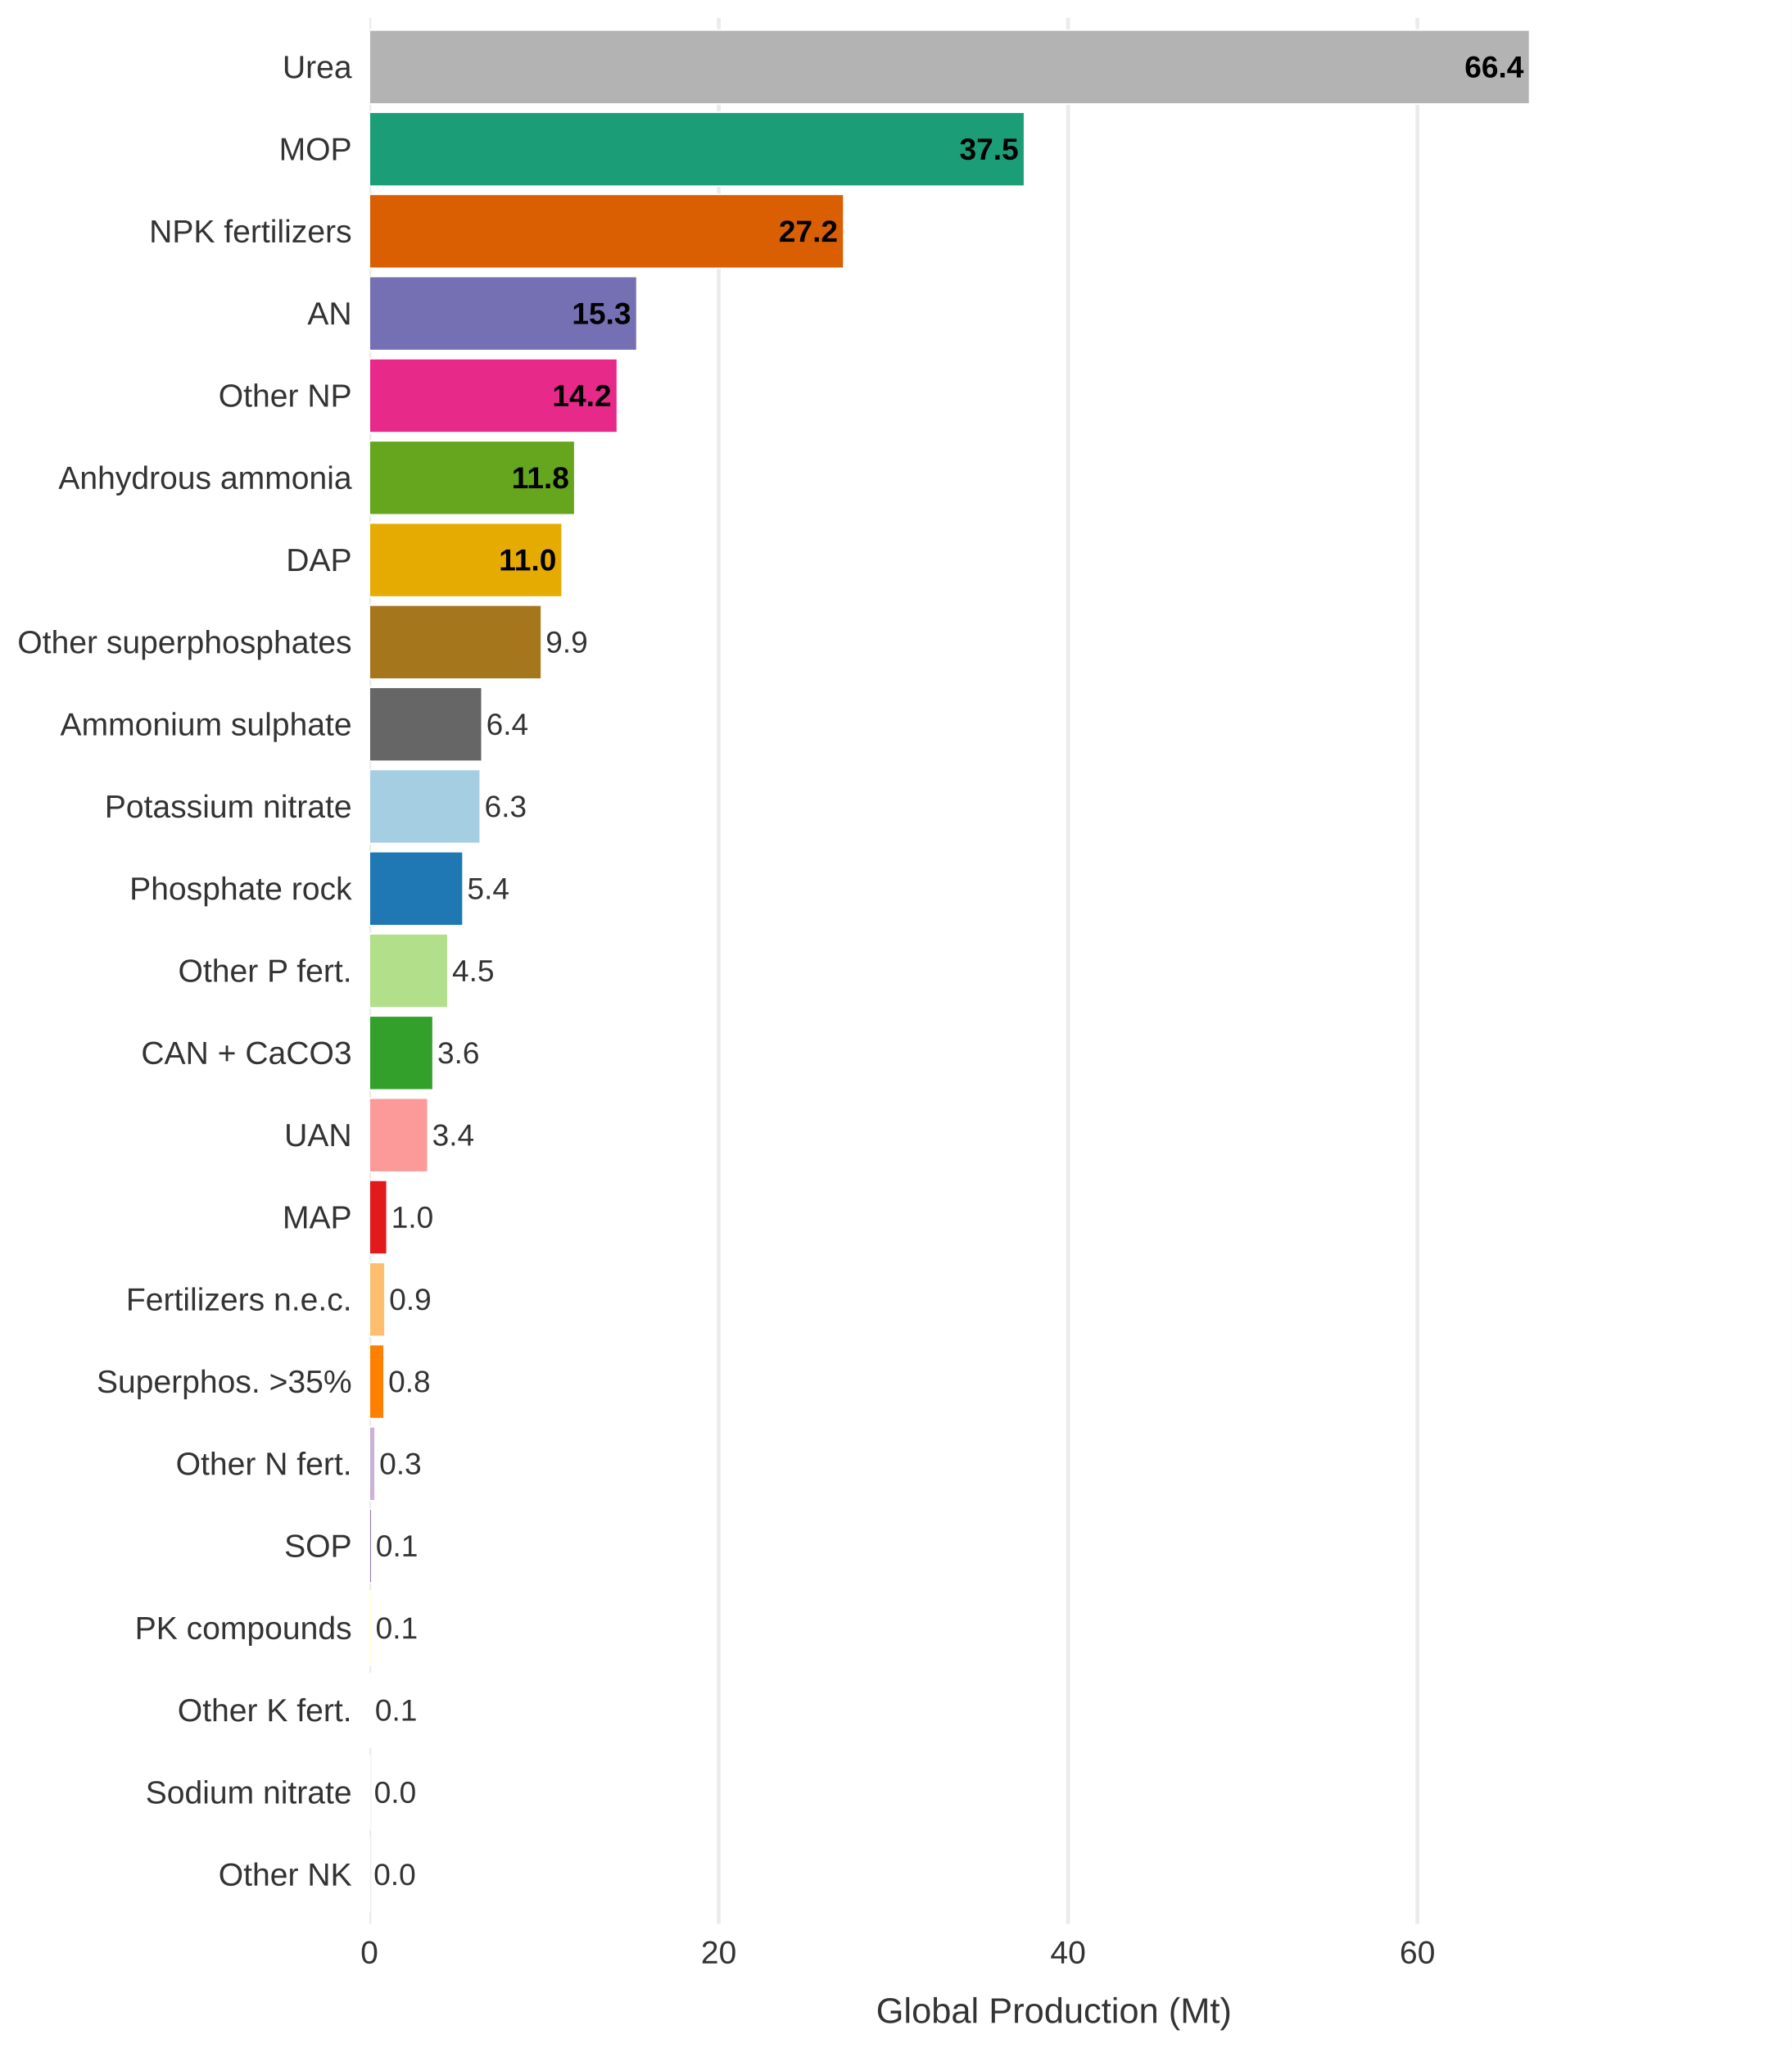
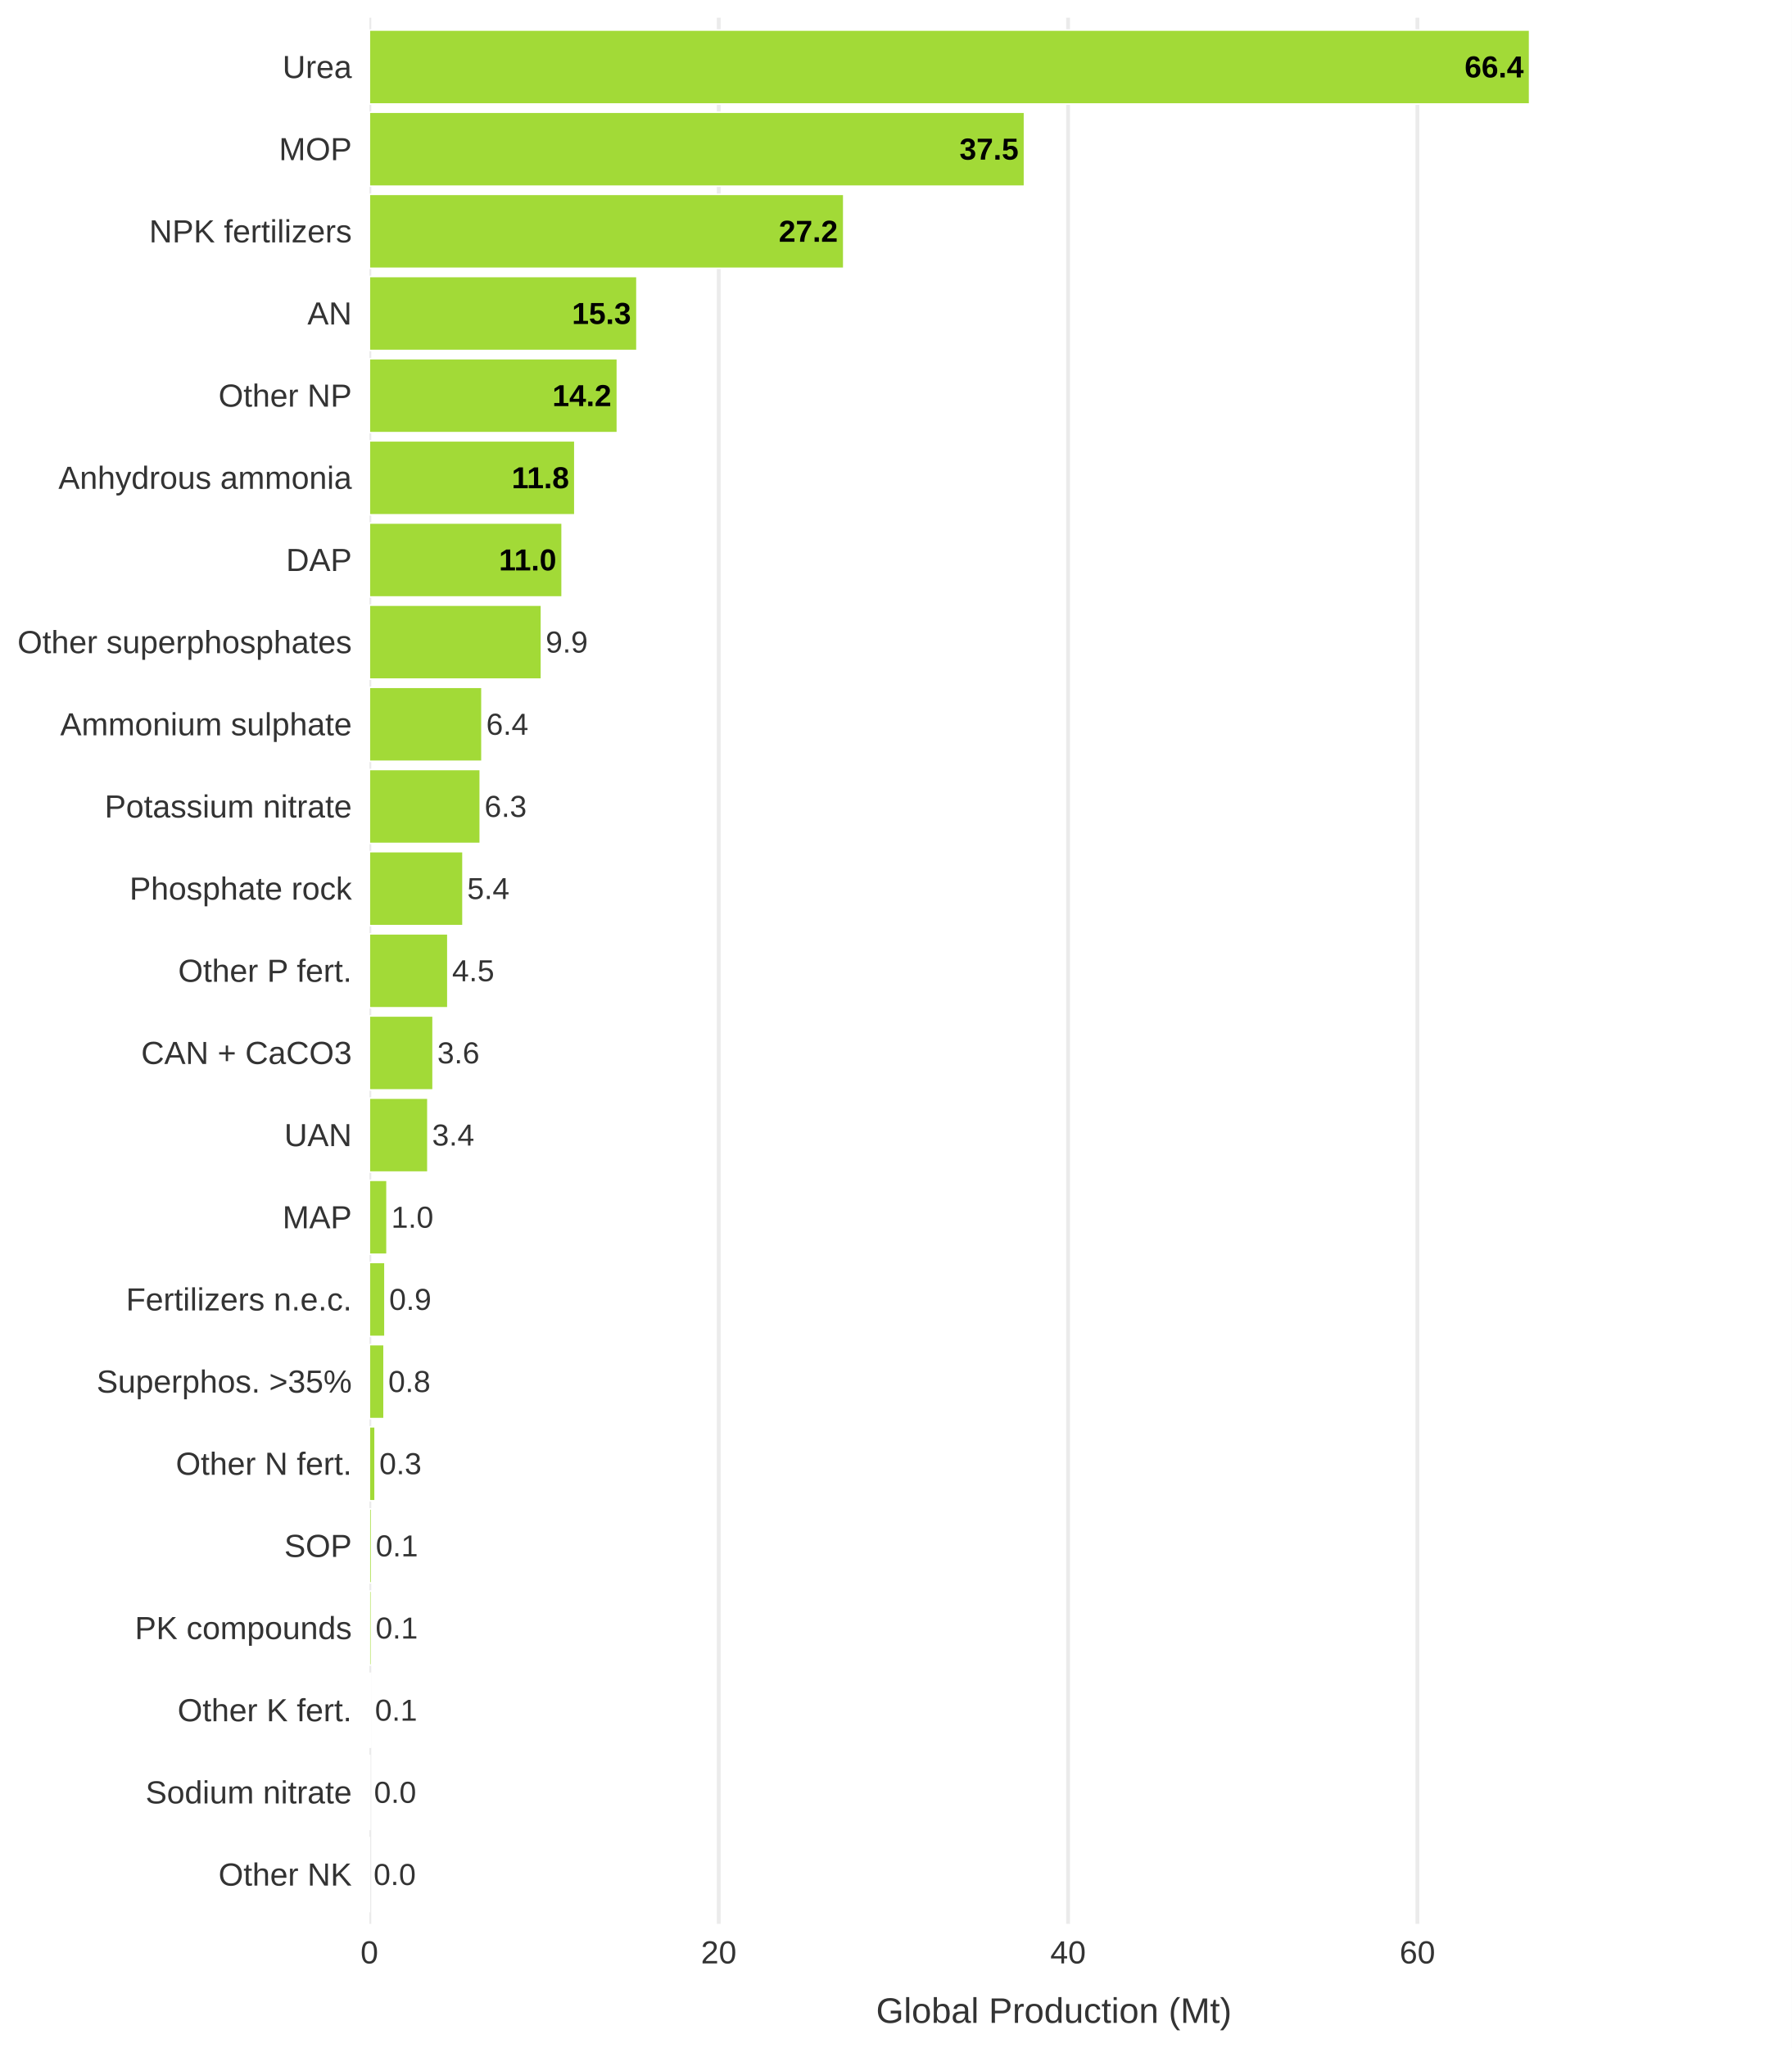
- <svg xmlns="http://www.w3.org/2000/svg" width="504.00pt" height="576.00pt" viewBox="0 0 504.00 576.00" version="1.1" id="svg80">
-   <defs id="defs80" />
-   <g class="svglite" id="g80">
-     <defs id="defs1">
-       <style type="text/css" id="style1">
+ <svg xmlns="http://www.w3.org/2000/svg" width="504.00pt" height="576.00pt" viewBox="0 0 504.00 576.00">
+   <g class="svglite">
+     <defs>
+       <style type="text/css">
    .svglite line, .svglite polyline, .svglite polygon, .svglite path, .svglite rect, .svglite circle {
      fill: none;
      stroke: #000000;
      stroke-linecap: round;
      stroke-linejoin: round;
      stroke-miterlimit: 10.00;
    }
    .svglite text {
      white-space: pre;
    }
    .svglite g.glyphgroup path {
      fill: inherit;
      stroke: none;
    }
  </style>
    </defs>
-     <rect width="100%" height="100%" style="stroke: none; fill: #FFFFFF;" id="rect1" />
-     <defs id="defs2">
+     <rect width="100%" height="100%" style="stroke: none; fill: #FFFFFF;" />
+     <defs>
      <clipPath id="cpMC4wMHw1MDQuMDB8MC4wMHw1NzYuMDA=">
-         <rect x="0.00" y="0.00" width="504.00" height="576.00" id="rect2" />
+         <rect x="0.00" y="0.00" width="504.00" height="576.00" />
      </clipPath>
    </defs>
-     <g clip-path="url(#cpMC4wMHw1MDQuMDB8MC4wMHw1NzYuMDA=)" id="g3">
-       <rect x="0.00" y="0.00" width="504.00" height="576.00" style="stroke-width: 1.07; stroke: none; fill: #FFFFFF;" id="rect3" />
+     <g clip-path="url(#cpMC4wMHw1MDQuMDB8MC4wMHw1NzYuMDA=)">
+       <rect x="0.00" y="0.00" width="504.00" height="576.00" style="stroke-width: 1.07; stroke: none; fill: #FFFFFF;" />
    </g>
-     <defs id="defs4">
+     <defs>
      <clipPath id="cpMTAzLjkxfDQ4OS4wNnw0Ljk4fDU0MS4wOQ==">
-         <rect x="103.91" y="4.98" width="385.14" height="536.11" id="rect4" />
+         <rect x="103.91" y="4.98" width="385.14" height="536.11" />
      </clipPath>
    </defs>
-     <g clip-path="url(#cpMTAzLjkxfDQ4OS4wNnw0Ljk4fDU0MS4wOQ==)" id="g51">
-       <polyline points="103.91,541.09 103.91,4.98 " style="stroke-width: 1.07; stroke: #EBEBEB; stroke-linecap: butt;" id="polyline4" />
-       <polyline points="202.19,541.09 202.19,4.98 " style="stroke-width: 1.07; stroke: #EBEBEB; stroke-linecap: butt;" id="polyline5" />
-       <polyline points="300.47,541.09 300.47,4.98 " style="stroke-width: 1.07; stroke: #EBEBEB; stroke-linecap: butt;" id="polyline6" />
-       <polyline points="398.74,541.09 398.74,4.98 " style="stroke-width: 1.07; stroke: #EBEBEB; stroke-linecap: butt;" id="polyline7" />
-       <rect x="103.91" y="8.45" width="326.39" height="20.80" style="stroke-width: 0.43; stroke: #FFFFFF; stroke-linecap: butt; stroke-linejoin: miter; fill: #B3B3B3;" id="rect7" />
-       <rect x="103.91" y="31.56" width="184.29" height="20.80" style="stroke-width: 0.43; stroke: #FFFFFF; stroke-linecap: butt; stroke-linejoin: miter; fill: #1B9E77;" id="rect8" />
-       <rect x="103.91" y="54.66" width="133.45" height="20.80" style="stroke-width: 0.43; stroke: #FFFFFF; stroke-linecap: butt; stroke-linejoin: miter; fill: #D95F02;" id="rect9" />
-       <rect x="103.91" y="77.77" width="75.27" height="20.80" style="stroke-width: 0.43; stroke: #FFFFFF; stroke-linecap: butt; stroke-linejoin: miter; fill: #7570B3;" id="rect10" />
-       <rect x="103.91" y="100.88" width="69.76" height="20.80" style="stroke-width: 0.43; stroke: #FFFFFF; stroke-linecap: butt; stroke-linejoin: miter; fill: #E7298A;" id="rect11" />
-       <rect x="103.91" y="123.99" width="57.80" height="20.80" style="stroke-width: 0.43; stroke: #FFFFFF; stroke-linecap: butt; stroke-linejoin: miter; fill: #66A61E;" id="rect12" />
-       <rect x="103.91" y="147.10" width="54.22" height="20.80" style="stroke-width: 0.43; stroke: #FFFFFF; stroke-linecap: butt; stroke-linejoin: miter; fill: #E6AB02;" id="rect13" />
-       <rect x="103.91" y="170.20" width="48.40" height="20.80" style="stroke-width: 0.43; stroke: #FFFFFF; stroke-linecap: butt; stroke-linejoin: miter; fill: #A6761D;" id="rect14" />
-       <rect x="103.91" y="193.31" width="31.67" height="20.80" style="stroke-width: 0.43; stroke: #FFFFFF; stroke-linecap: butt; stroke-linejoin: miter; fill: #666666;" id="rect15" />
-       <rect x="103.91" y="216.42" width="31.19" height="20.80" style="stroke-width: 0.43; stroke: #FFFFFF; stroke-linecap: butt; stroke-linejoin: miter; fill: #A6CEE3;" id="rect16" />
-       <rect x="103.91" y="239.53" width="26.33" height="20.80" style="stroke-width: 0.43; stroke: #FFFFFF; stroke-linecap: butt; stroke-linejoin: miter; fill: #1F78B4;" id="rect17" />
-       <rect x="103.91" y="262.64" width="22.08" height="20.80" style="stroke-width: 0.43; stroke: #FFFFFF; stroke-linecap: butt; stroke-linejoin: miter; fill: #B2DF8A;" id="rect18" />
-       <rect x="103.91" y="285.74" width="17.92" height="20.80" style="stroke-width: 0.43; stroke: #FFFFFF; stroke-linecap: butt; stroke-linejoin: miter; fill: #33A02C;" id="rect19" />
-       <rect x="103.91" y="308.85" width="16.46" height="20.80" style="stroke-width: 0.43; stroke: #FFFFFF; stroke-linecap: butt; stroke-linejoin: miter; fill: #FB9A99;" id="rect20" />
-       <rect x="103.91" y="331.96" width="4.96" height="20.80" style="stroke-width: 0.43; stroke: #FFFFFF; stroke-linecap: butt; stroke-linejoin: miter; fill: #E31A1C;" id="rect21" />
-       <rect x="103.91" y="355.07" width="4.38" height="20.80" style="stroke-width: 0.43; stroke: #FFFFFF; stroke-linecap: butt; stroke-linejoin: miter; fill: #FDBF6F;" id="rect22" />
-       <rect x="103.91" y="378.18" width="4.13" height="20.80" style="stroke-width: 0.43; stroke: #FFFFFF; stroke-linecap: butt; stroke-linejoin: miter; fill: #FF7F00;" id="rect23" />
-       <rect x="103.91" y="401.29" width="1.61" height="20.80" style="stroke-width: 0.43; stroke: #FFFFFF; stroke-linecap: butt; stroke-linejoin: miter; fill: #CAB2D6;" id="rect24" />
-       <rect x="103.91" y="424.39" width="0.61" height="20.80" style="stroke-width: 0.43; stroke: #FFFFFF; stroke-linecap: butt; stroke-linejoin: miter; fill: #6A3D9A;" id="rect25" />
-       <rect x="103.91" y="447.50" width="0.56" height="20.80" style="stroke-width: 0.43; stroke: #FFFFFF; stroke-linecap: butt; stroke-linejoin: miter; fill: #FFFF99;" id="rect26" />
-       <rect x="103.91" y="470.61" width="0.39" height="20.80" style="stroke-width: 0.43; stroke: #FFFFFF; stroke-linecap: butt; stroke-linejoin: miter; fill: #B15928;" id="rect27" />
-       <rect x="103.91" y="493.72" width="0.12" height="20.80" style="stroke-width: 0.43; stroke: #FFFFFF; stroke-linecap: butt; stroke-linejoin: miter; fill: #E41A1C;" id="rect28" />
-       <rect x="103.91" y="516.83" width="0.001" height="20.80" style="stroke-width: 0.43; stroke: #FFFFFF; stroke-linecap: butt; stroke-linejoin: miter; fill: #999999;" id="rect29" />
-       <text x="428.64" y="21.78" text-anchor="end" style="font-size: 8.54px; font-weight: bold; font-family: &quot;Arimo&quot;;" textLength="16.62px" lengthAdjust="spacingAndGlyphs" id="text29">66.4</text>
-       <text x="286.54" y="44.89" text-anchor="end" style="font-size: 8.54px; font-weight: bold; font-family: &quot;Arimo&quot;;" textLength="16.62px" lengthAdjust="spacingAndGlyphs" id="text30">37.5</text>
-       <text x="235.70" y="68.00" text-anchor="end" style="font-size: 8.54px; font-weight: bold; font-family: &quot;Arimo&quot;;" textLength="16.62px" lengthAdjust="spacingAndGlyphs" id="text31">27.2</text>
-       <text x="177.52" y="91.11" text-anchor="end" style="font-size: 8.54px; font-weight: bold; font-family: &quot;Arimo&quot;;" textLength="16.62px" lengthAdjust="spacingAndGlyphs" id="text32">15.3</text>
-       <text x="172.01" y="114.22" text-anchor="end" style="font-size: 8.54px; font-weight: bold; font-family: &quot;Arimo&quot;;" textLength="16.62px" lengthAdjust="spacingAndGlyphs" id="text33">14.2</text>
-       <text x="160.10" y="137.32" text-anchor="end" style="font-size: 8.54px; font-weight: bold; font-family: &quot;Arimo&quot;;" textLength="16.16px" lengthAdjust="spacingAndGlyphs" id="text34">11.8</text>
-       <text x="156.52" y="160.43" text-anchor="end" style="font-size: 8.54px; font-weight: bold; font-family: &quot;Arimo&quot;;" textLength="16.16px" lengthAdjust="spacingAndGlyphs" id="text35">11.0</text>
-       <text x="153.50" y="183.54" style="font-size: 8.54px;fill: #333333; font-family: &quot;Arimo&quot;;" textLength="11.88px" lengthAdjust="spacingAndGlyphs" id="text36">9.9</text>
-       <text x="136.77" y="206.65" style="font-size: 8.54px;fill: #333333; font-family: &quot;Arimo&quot;;" textLength="11.88px" lengthAdjust="spacingAndGlyphs" id="text37">6.4</text>
-       <text x="136.29" y="229.76" style="font-size: 8.54px;fill: #333333; font-family: &quot;Arimo&quot;;" textLength="11.88px" lengthAdjust="spacingAndGlyphs" id="text38">6.3</text>
-       <text x="131.43" y="252.86" style="font-size: 8.54px;fill: #333333; font-family: &quot;Arimo&quot;;" textLength="11.88px" lengthAdjust="spacingAndGlyphs" id="text39">5.4</text>
-       <text x="127.18" y="275.97" style="font-size: 8.54px;fill: #333333; font-family: &quot;Arimo&quot;;" textLength="11.88px" lengthAdjust="spacingAndGlyphs" id="text40">4.5</text>
-       <text x="123.02" y="299.08" style="font-size: 8.54px;fill: #333333; font-family: &quot;Arimo&quot;;" textLength="11.88px" lengthAdjust="spacingAndGlyphs" id="text41">3.6</text>
-       <text x="121.56" y="322.19" style="font-size: 8.54px;fill: #333333; font-family: &quot;Arimo&quot;;" textLength="11.88px" lengthAdjust="spacingAndGlyphs" id="text42">3.4</text>
-       <text x="110.06" y="345.30" style="font-size: 8.54px;fill: #333333; font-family: &quot;Arimo&quot;;" textLength="11.88px" lengthAdjust="spacingAndGlyphs" id="text43">1.0</text>
-       <text x="109.48" y="368.41" style="font-size: 8.54px;fill: #333333; font-family: &quot;Arimo&quot;;" textLength="11.88px" lengthAdjust="spacingAndGlyphs" id="text44">0.9</text>
-       <text x="109.23" y="391.51" style="font-size: 8.54px;fill: #333333; font-family: &quot;Arimo&quot;;" textLength="11.88px" lengthAdjust="spacingAndGlyphs" id="text45">0.8</text>
-       <text x="106.71" y="414.62" style="font-size: 8.54px;fill: #333333; font-family: &quot;Arimo&quot;;" textLength="11.88px" lengthAdjust="spacingAndGlyphs" id="text46">0.3</text>
-       <text x="105.71" y="437.73" style="font-size: 8.54px;fill: #333333; font-family: &quot;Arimo&quot;;" textLength="11.88px" lengthAdjust="spacingAndGlyphs" id="text47">0.1</text>
-       <text x="105.66" y="460.84" style="font-size: 8.54px;fill: #333333; font-family: &quot;Arimo&quot;;" textLength="11.88px" lengthAdjust="spacingAndGlyphs" id="text48">0.1</text>
-       <text x="105.49" y="483.95" style="font-size: 8.54px;fill: #333333; font-family: &quot;Arimo&quot;;" textLength="11.88px" lengthAdjust="spacingAndGlyphs" id="text49">0.1</text>
-       <text x="105.22" y="507.05" style="font-size: 8.54px;fill: #333333; font-family: &quot;Arimo&quot;;" textLength="11.88px" lengthAdjust="spacingAndGlyphs" id="text50">0.0</text>
-       <text x="105.10" y="530.16" style="font-size: 8.54px;fill: #333333; font-family: &quot;Arimo&quot;;" textLength="11.88px" lengthAdjust="spacingAndGlyphs" id="text51">0.0</text>
+     <g clip-path="url(#cpMTAzLjkxfDQ4OS4wNnw0Ljk4fDU0MS4wOQ==)">
+       <polyline points="103.91,541.09 103.91,4.98 " style="stroke-width: 1.07; stroke: #EBEBEB; stroke-linecap: butt;" />
+       <polyline points="202.19,541.09 202.19,4.98 " style="stroke-width: 1.07; stroke: #EBEBEB; stroke-linecap: butt;" />
+       <polyline points="300.47,541.09 300.47,4.98 " style="stroke-width: 1.07; stroke: #EBEBEB; stroke-linecap: butt;" />
+       <polyline points="398.74,541.09 398.74,4.98 " style="stroke-width: 1.07; stroke: #EBEBEB; stroke-linecap: butt;" />
+       <rect x="103.91" y="8.45" width="326.39" height="20.80" style="stroke-width: 0.43; stroke: #FFFFFF; stroke-linecap: butt; stroke-linejoin: miter; fill: #A2DA37;" />
+       <rect x="103.91" y="31.56" width="184.29" height="20.80" style="stroke-width: 0.43; stroke: #FFFFFF; stroke-linecap: butt; stroke-linejoin: miter; fill: #A2DA37;" />
+       <rect x="103.91" y="54.66" width="133.45" height="20.80" style="stroke-width: 0.43; stroke: #FFFFFF; stroke-linecap: butt; stroke-linejoin: miter; fill: #A2DA37;" />
+       <rect x="103.91" y="77.77" width="75.27" height="20.80" style="stroke-width: 0.43; stroke: #FFFFFF; stroke-linecap: butt; stroke-linejoin: miter; fill: #A2DA37;" />
+       <rect x="103.91" y="100.88" width="69.76" height="20.80" style="stroke-width: 0.43; stroke: #FFFFFF; stroke-linecap: butt; stroke-linejoin: miter; fill: #A2DA37;" />
+       <rect x="103.91" y="123.99" width="57.80" height="20.80" style="stroke-width: 0.43; stroke: #FFFFFF; stroke-linecap: butt; stroke-linejoin: miter; fill: #A2DA37;" />
+       <rect x="103.91" y="147.10" width="54.22" height="20.80" style="stroke-width: 0.43; stroke: #FFFFFF; stroke-linecap: butt; stroke-linejoin: miter; fill: #A2DA37;" />
+       <rect x="103.91" y="170.20" width="48.40" height="20.80" style="stroke-width: 0.43; stroke: #FFFFFF; stroke-linecap: butt; stroke-linejoin: miter; fill: #A2DA37;" />
+       <rect x="103.91" y="193.31" width="31.67" height="20.80" style="stroke-width: 0.43; stroke: #FFFFFF; stroke-linecap: butt; stroke-linejoin: miter; fill: #A2DA37;" />
+       <rect x="103.91" y="216.42" width="31.19" height="20.80" style="stroke-width: 0.43; stroke: #FFFFFF; stroke-linecap: butt; stroke-linejoin: miter; fill: #A2DA37;" />
+       <rect x="103.91" y="239.53" width="26.33" height="20.80" style="stroke-width: 0.43; stroke: #FFFFFF; stroke-linecap: butt; stroke-linejoin: miter; fill: #A2DA37;" />
+       <rect x="103.91" y="262.64" width="22.08" height="20.80" style="stroke-width: 0.43; stroke: #FFFFFF; stroke-linecap: butt; stroke-linejoin: miter; fill: #A2DA37;" />
+       <rect x="103.91" y="285.74" width="17.92" height="20.80" style="stroke-width: 0.43; stroke: #FFFFFF; stroke-linecap: butt; stroke-linejoin: miter; fill: #A2DA37;" />
+       <rect x="103.91" y="308.85" width="16.46" height="20.80" style="stroke-width: 0.43; stroke: #FFFFFF; stroke-linecap: butt; stroke-linejoin: miter; fill: #A2DA37;" />
+       <rect x="103.91" y="331.96" width="4.96" height="20.80" style="stroke-width: 0.43; stroke: #FFFFFF; stroke-linecap: butt; stroke-linejoin: miter; fill: #A2DA37;" />
+       <rect x="103.91" y="355.07" width="4.38" height="20.80" style="stroke-width: 0.43; stroke: #FFFFFF; stroke-linecap: butt; stroke-linejoin: miter; fill: #A2DA37;" />
+       <rect x="103.91" y="378.18" width="4.13" height="20.80" style="stroke-width: 0.43; stroke: #FFFFFF; stroke-linecap: butt; stroke-linejoin: miter; fill: #A2DA37;" />
+       <rect x="103.91" y="401.29" width="1.61" height="20.80" style="stroke-width: 0.43; stroke: #FFFFFF; stroke-linecap: butt; stroke-linejoin: miter; fill: #A2DA37;" />
+       <rect x="103.91" y="424.39" width="0.61" height="20.80" style="stroke-width: 0.43; stroke: #FFFFFF; stroke-linecap: butt; stroke-linejoin: miter; fill: #A2DA37;" />
+       <rect x="103.91" y="447.50" width="0.56" height="20.80" style="stroke-width: 0.43; stroke: #FFFFFF; stroke-linecap: butt; stroke-linejoin: miter; fill: #A2DA37;" />
+       <rect x="103.91" y="470.61" width="0.39" height="20.80" style="stroke-width: 0.43; stroke: #FFFFFF; stroke-linecap: butt; stroke-linejoin: miter; fill: #A2DA37;" />
+       <rect x="103.91" y="493.72" width="0.12" height="20.80" style="stroke-width: 0.43; stroke: #FFFFFF; stroke-linecap: butt; stroke-linejoin: miter; fill: #A2DA37;" />
+       <rect x="103.91" y="516.83" width="0.001" height="20.80" style="stroke-width: 0.43; stroke: #FFFFFF; stroke-linecap: butt; stroke-linejoin: miter; fill: #A2DA37;" />
+       <text x="428.64" y="21.78" text-anchor="end" style="font-size: 8.54px; font-weight: bold; font-family: &quot;Arimo&quot;;" textLength="16.62px" lengthAdjust="spacingAndGlyphs">66.4</text>
+       <text x="286.54" y="44.89" text-anchor="end" style="font-size: 8.54px; font-weight: bold; font-family: &quot;Arimo&quot;;" textLength="16.62px" lengthAdjust="spacingAndGlyphs">37.5</text>
+       <text x="235.70" y="68.00" text-anchor="end" style="font-size: 8.54px; font-weight: bold; font-family: &quot;Arimo&quot;;" textLength="16.62px" lengthAdjust="spacingAndGlyphs">27.2</text>
+       <text x="177.52" y="91.11" text-anchor="end" style="font-size: 8.54px; font-weight: bold; font-family: &quot;Arimo&quot;;" textLength="16.62px" lengthAdjust="spacingAndGlyphs">15.3</text>
+       <text x="172.01" y="114.22" text-anchor="end" style="font-size: 8.54px; font-weight: bold; font-family: &quot;Arimo&quot;;" textLength="16.62px" lengthAdjust="spacingAndGlyphs">14.2</text>
+       <text x="160.10" y="137.32" text-anchor="end" style="font-size: 8.54px; font-weight: bold; font-family: &quot;Arimo&quot;;" textLength="16.16px" lengthAdjust="spacingAndGlyphs">11.8</text>
+       <text x="156.52" y="160.43" text-anchor="end" style="font-size: 8.54px; font-weight: bold; font-family: &quot;Arimo&quot;;" textLength="16.16px" lengthAdjust="spacingAndGlyphs">11.0</text>
+       <text x="153.50" y="183.54" style="font-size: 8.54px;fill: #333333; font-family: &quot;Arimo&quot;;" textLength="11.88px" lengthAdjust="spacingAndGlyphs">9.9</text>
+       <text x="136.77" y="206.65" style="font-size: 8.54px;fill: #333333; font-family: &quot;Arimo&quot;;" textLength="11.88px" lengthAdjust="spacingAndGlyphs">6.4</text>
+       <text x="136.29" y="229.76" style="font-size: 8.54px;fill: #333333; font-family: &quot;Arimo&quot;;" textLength="11.88px" lengthAdjust="spacingAndGlyphs">6.3</text>
+       <text x="131.43" y="252.86" style="font-size: 8.54px;fill: #333333; font-family: &quot;Arimo&quot;;" textLength="11.88px" lengthAdjust="spacingAndGlyphs">5.4</text>
+       <text x="127.18" y="275.97" style="font-size: 8.54px;fill: #333333; font-family: &quot;Arimo&quot;;" textLength="11.88px" lengthAdjust="spacingAndGlyphs">4.5</text>
+       <text x="123.02" y="299.08" style="font-size: 8.54px;fill: #333333; font-family: &quot;Arimo&quot;;" textLength="11.88px" lengthAdjust="spacingAndGlyphs">3.6</text>
+       <text x="121.56" y="322.19" style="font-size: 8.54px;fill: #333333; font-family: &quot;Arimo&quot;;" textLength="11.88px" lengthAdjust="spacingAndGlyphs">3.4</text>
+       <text x="110.06" y="345.30" style="font-size: 8.54px;fill: #333333; font-family: &quot;Arimo&quot;;" textLength="11.88px" lengthAdjust="spacingAndGlyphs">1.0</text>
+       <text x="109.48" y="368.41" style="font-size: 8.54px;fill: #333333; font-family: &quot;Arimo&quot;;" textLength="11.88px" lengthAdjust="spacingAndGlyphs">0.9</text>
+       <text x="109.23" y="391.51" style="font-size: 8.54px;fill: #333333; font-family: &quot;Arimo&quot;;" textLength="11.88px" lengthAdjust="spacingAndGlyphs">0.8</text>
+       <text x="106.71" y="414.62" style="font-size: 8.54px;fill: #333333; font-family: &quot;Arimo&quot;;" textLength="11.88px" lengthAdjust="spacingAndGlyphs">0.3</text>
+       <text x="105.71" y="437.73" style="font-size: 8.54px;fill: #333333; font-family: &quot;Arimo&quot;;" textLength="11.88px" lengthAdjust="spacingAndGlyphs">0.1</text>
+       <text x="105.66" y="460.84" style="font-size: 8.54px;fill: #333333; font-family: &quot;Arimo&quot;;" textLength="11.88px" lengthAdjust="spacingAndGlyphs">0.1</text>
+       <text x="105.49" y="483.95" style="font-size: 8.54px;fill: #333333; font-family: &quot;Arimo&quot;;" textLength="11.88px" lengthAdjust="spacingAndGlyphs">0.1</text>
+       <text x="105.22" y="507.05" style="font-size: 8.54px;fill: #333333; font-family: &quot;Arimo&quot;;" textLength="11.88px" lengthAdjust="spacingAndGlyphs">0.0</text>
+       <text x="105.10" y="530.16" style="font-size: 8.54px;fill: #333333; font-family: &quot;Arimo&quot;;" textLength="11.88px" lengthAdjust="spacingAndGlyphs">0.0</text>
    </g>
-     <g clip-path="url(#cpMC4wMHw1MDQuMDB8MC4wMHw1NzYuMDA=)" id="g79">
-       <text x="98.98" y="530.32" text-anchor="end" style="font-size: 9.00px;fill: #333333; font-family: &quot;Arimo&quot;;" textLength="37.50px" lengthAdjust="spacingAndGlyphs" id="text52">Other NK</text>
-       <text x="98.98" y="507.21" text-anchor="end" style="font-size: 9.00px;fill: #333333; font-family: &quot;Arimo&quot;;" textLength="58.00px" lengthAdjust="spacingAndGlyphs" id="text53">Sodium nitrate</text>
-       <text x="98.98" y="484.10" text-anchor="end" style="font-size: 9.00px;fill: #333333; font-family: &quot;Arimo&quot;;" textLength="49.00px" lengthAdjust="spacingAndGlyphs" id="text54">Other K fert.</text>
-       <text x="98.98" y="461.00" text-anchor="end" style="font-size: 9.00px;fill: #333333; font-family: &quot;Arimo&quot;;" textLength="61.00px" lengthAdjust="spacingAndGlyphs" id="text55">PK compounds</text>
-       <text x="98.98" y="437.89" text-anchor="end" style="font-size: 9.00px;fill: #333333; font-family: &quot;Arimo&quot;;" textLength="19.00px" lengthAdjust="spacingAndGlyphs" id="text56">SOP</text>
-       <text x="98.98" y="414.78" text-anchor="end" style="font-size: 9.00px;fill: #333333; font-family: &quot;Arimo&quot;;" textLength="49.50px" lengthAdjust="spacingAndGlyphs" id="text57">Other N fert.</text>
-       <text x="98.98" y="391.67" text-anchor="end" style="font-size: 9.00px;fill: #333333; font-family: &quot;Arimo&quot;;" textLength="71.75px" lengthAdjust="spacingAndGlyphs" id="text58">Superphos. &gt;35%</text>
-       <text x="98.98" y="368.56" text-anchor="end" style="font-size: 9.00px;fill: #333333; font-family: &quot;Arimo&quot;;" textLength="63.50px" lengthAdjust="spacingAndGlyphs" id="text59">Fertilizers n.e.c.</text>
-       <text x="98.98" y="345.46" text-anchor="end" style="font-size: 9.00px;fill: #333333; font-family: &quot;Arimo&quot;;" textLength="19.50px" lengthAdjust="spacingAndGlyphs" id="text60">MAP</text>
-       <text x="98.98" y="322.35" text-anchor="end" style="font-size: 9.00px;fill: #333333; font-family: &quot;Arimo&quot;;" textLength="19.00px" lengthAdjust="spacingAndGlyphs" id="text61">UAN</text>
-       <text x="98.98" y="299.24" text-anchor="end" style="font-size: 9.00px;fill: #333333; font-family: &quot;Arimo&quot;;" textLength="59.25px" lengthAdjust="spacingAndGlyphs" id="text62">CAN + CaCO3</text>
-       <text x="98.98" y="276.13" text-anchor="end" style="font-size: 9.00px;fill: #333333; font-family: &quot;Arimo&quot;;" textLength="48.84px" lengthAdjust="spacingAndGlyphs" id="text63">Other P fert.</text>
-       <text x="98.98" y="253.02" text-anchor="end" style="font-size: 9.00px;fill: #333333; font-family: &quot;Arimo&quot;;" textLength="62.50px" lengthAdjust="spacingAndGlyphs" id="text64">Phosphate rock</text>
-       <text x="98.98" y="229.92" text-anchor="end" style="font-size: 9.00px;fill: #333333; font-family: &quot;Arimo&quot;;" textLength="69.50px" lengthAdjust="spacingAndGlyphs" id="text65">Potassium nitrate</text>
-       <text x="98.98" y="206.81" text-anchor="end" style="font-size: 9.00px;fill: #333333; font-family: &quot;Arimo&quot;;" textLength="82.00px" lengthAdjust="spacingAndGlyphs" id="text66">Ammonium sulphate</text>
-       <text x="98.98" y="183.70" text-anchor="end" style="font-size: 9.00px;fill: #333333; font-family: &quot;Arimo&quot;;" textLength="94.00px" lengthAdjust="spacingAndGlyphs" id="text67">Other superphosphates</text>
-       <text x="98.98" y="160.59" text-anchor="end" style="font-size: 9.00px;fill: #333333; font-family: &quot;Arimo&quot;;" textLength="18.50px" lengthAdjust="spacingAndGlyphs" id="text68">DAP</text>
-       <text x="98.98" y="137.48" text-anchor="end" style="font-size: 9.00px;fill: #333333; font-family: &quot;Arimo&quot;;" textLength="82.50px" lengthAdjust="spacingAndGlyphs" id="text69">Anhydrous ammonia</text>
-       <text x="98.98" y="114.37" text-anchor="end" style="font-size: 9.00px;fill: #333333; font-family: &quot;Arimo&quot;;" textLength="37.50px" lengthAdjust="spacingAndGlyphs" id="text70">Other NP</text>
-       <text x="98.98" y="91.27" text-anchor="end" style="font-size: 9.00px;fill: #333333; font-family: &quot;Arimo&quot;;" textLength="12.50px" lengthAdjust="spacingAndGlyphs" id="text71">AN</text>
-       <text x="98.98" y="68.16" text-anchor="end" style="font-size: 9.00px;fill: #333333; font-family: &quot;Arimo&quot;;" textLength="57.00px" lengthAdjust="spacingAndGlyphs" id="text72">NPK fertilizers</text>
-       <text x="98.98" y="45.05" text-anchor="end" style="font-size: 9.00px;fill: #333333; font-family: &quot;Arimo&quot;;" textLength="20.50px" lengthAdjust="spacingAndGlyphs" id="text73">MOP</text>
-       <text x="98.98" y="21.94" text-anchor="end" style="font-size: 9.00px;fill: #333333; font-family: &quot;Arimo&quot;;" textLength="19.50px" lengthAdjust="spacingAndGlyphs" id="text74">Urea</text>
-       <text x="103.91" y="552.21" text-anchor="middle" style="font-size: 9.00px;fill: #333333; font-family: &quot;Arimo&quot;;" textLength="5.00px" lengthAdjust="spacingAndGlyphs" id="text75">0</text>
-       <text x="202.19" y="552.21" text-anchor="middle" style="font-size: 9.00px;fill: #333333; font-family: &quot;Arimo&quot;;" textLength="10.00px" lengthAdjust="spacingAndGlyphs" id="text76">20</text>
-       <text x="300.47" y="552.21" text-anchor="middle" style="font-size: 9.00px;fill: #333333; font-family: &quot;Arimo&quot;;" textLength="10.00px" lengthAdjust="spacingAndGlyphs" id="text77">40</text>
-       <text x="398.74" y="552.21" text-anchor="middle" style="font-size: 9.00px;fill: #333333; font-family: &quot;Arimo&quot;;" textLength="10.00px" lengthAdjust="spacingAndGlyphs" id="text78">60</text>
-       <text x="296.48" y="568.94" text-anchor="middle" style="font-size: 10.00px;fill: #333333; font-family: &quot;Arimo&quot;;" textLength="100.05px" lengthAdjust="spacingAndGlyphs" id="text79">Global Production (Mt)</text>
+     <g clip-path="url(#cpMC4wMHw1MDQuMDB8MC4wMHw1NzYuMDA=)">
+       <text x="98.98" y="530.32" text-anchor="end" style="font-size: 9.00px;fill: #333333; font-family: &quot;Arimo&quot;;" textLength="37.50px" lengthAdjust="spacingAndGlyphs">Other NK</text>
+       <text x="98.98" y="507.21" text-anchor="end" style="font-size: 9.00px;fill: #333333; font-family: &quot;Arimo&quot;;" textLength="58.00px" lengthAdjust="spacingAndGlyphs">Sodium nitrate</text>
+       <text x="98.98" y="484.10" text-anchor="end" style="font-size: 9.00px;fill: #333333; font-family: &quot;Arimo&quot;;" textLength="49.00px" lengthAdjust="spacingAndGlyphs">Other K fert.</text>
+       <text x="98.98" y="461.00" text-anchor="end" style="font-size: 9.00px;fill: #333333; font-family: &quot;Arimo&quot;;" textLength="61.00px" lengthAdjust="spacingAndGlyphs">PK compounds</text>
+       <text x="98.98" y="437.89" text-anchor="end" style="font-size: 9.00px;fill: #333333; font-family: &quot;Arimo&quot;;" textLength="19.00px" lengthAdjust="spacingAndGlyphs">SOP</text>
+       <text x="98.98" y="414.78" text-anchor="end" style="font-size: 9.00px;fill: #333333; font-family: &quot;Arimo&quot;;" textLength="49.50px" lengthAdjust="spacingAndGlyphs">Other N fert.</text>
+       <text x="98.98" y="391.67" text-anchor="end" style="font-size: 9.00px;fill: #333333; font-family: &quot;Arimo&quot;;" textLength="71.75px" lengthAdjust="spacingAndGlyphs">Superphos. &gt;35%</text>
+       <text x="98.98" y="368.56" text-anchor="end" style="font-size: 9.00px;fill: #333333; font-family: &quot;Arimo&quot;;" textLength="63.50px" lengthAdjust="spacingAndGlyphs">Fertilizers n.e.c.</text>
+       <text x="98.98" y="345.46" text-anchor="end" style="font-size: 9.00px;fill: #333333; font-family: &quot;Arimo&quot;;" textLength="19.50px" lengthAdjust="spacingAndGlyphs">MAP</text>
+       <text x="98.98" y="322.35" text-anchor="end" style="font-size: 9.00px;fill: #333333; font-family: &quot;Arimo&quot;;" textLength="19.00px" lengthAdjust="spacingAndGlyphs">UAN</text>
+       <text x="98.98" y="299.24" text-anchor="end" style="font-size: 9.00px;fill: #333333; font-family: &quot;Arimo&quot;;" textLength="59.25px" lengthAdjust="spacingAndGlyphs">CAN + CaCO3</text>
+       <text x="98.98" y="276.13" text-anchor="end" style="font-size: 9.00px;fill: #333333; font-family: &quot;Arimo&quot;;" textLength="48.84px" lengthAdjust="spacingAndGlyphs">Other P fert.</text>
+       <text x="98.98" y="253.02" text-anchor="end" style="font-size: 9.00px;fill: #333333; font-family: &quot;Arimo&quot;;" textLength="62.50px" lengthAdjust="spacingAndGlyphs">Phosphate rock</text>
+       <text x="98.98" y="229.92" text-anchor="end" style="font-size: 9.00px;fill: #333333; font-family: &quot;Arimo&quot;;" textLength="69.50px" lengthAdjust="spacingAndGlyphs">Potassium nitrate</text>
+       <text x="98.98" y="206.81" text-anchor="end" style="font-size: 9.00px;fill: #333333; font-family: &quot;Arimo&quot;;" textLength="82.00px" lengthAdjust="spacingAndGlyphs">Ammonium sulphate</text>
+       <text x="98.98" y="183.70" text-anchor="end" style="font-size: 9.00px;fill: #333333; font-family: &quot;Arimo&quot;;" textLength="94.00px" lengthAdjust="spacingAndGlyphs">Other superphosphates</text>
+       <text x="98.98" y="160.59" text-anchor="end" style="font-size: 9.00px;fill: #333333; font-family: &quot;Arimo&quot;;" textLength="18.50px" lengthAdjust="spacingAndGlyphs">DAP</text>
+       <text x="98.98" y="137.48" text-anchor="end" style="font-size: 9.00px;fill: #333333; font-family: &quot;Arimo&quot;;" textLength="82.50px" lengthAdjust="spacingAndGlyphs">Anhydrous ammonia</text>
+       <text x="98.98" y="114.37" text-anchor="end" style="font-size: 9.00px;fill: #333333; font-family: &quot;Arimo&quot;;" textLength="37.50px" lengthAdjust="spacingAndGlyphs">Other NP</text>
+       <text x="98.98" y="91.27" text-anchor="end" style="font-size: 9.00px;fill: #333333; font-family: &quot;Arimo&quot;;" textLength="12.50px" lengthAdjust="spacingAndGlyphs">AN</text>
+       <text x="98.98" y="68.16" text-anchor="end" style="font-size: 9.00px;fill: #333333; font-family: &quot;Arimo&quot;;" textLength="57.00px" lengthAdjust="spacingAndGlyphs">NPK fertilizers</text>
+       <text x="98.98" y="45.05" text-anchor="end" style="font-size: 9.00px;fill: #333333; font-family: &quot;Arimo&quot;;" textLength="20.50px" lengthAdjust="spacingAndGlyphs">MOP</text>
+       <text x="98.98" y="21.94" text-anchor="end" style="font-size: 9.00px;fill: #333333; font-family: &quot;Arimo&quot;;" textLength="19.50px" lengthAdjust="spacingAndGlyphs">Urea</text>
+       <text x="103.91" y="552.21" text-anchor="middle" style="font-size: 9.00px;fill: #333333; font-family: &quot;Arimo&quot;;" textLength="5.00px" lengthAdjust="spacingAndGlyphs">0</text>
+       <text x="202.19" y="552.21" text-anchor="middle" style="font-size: 9.00px;fill: #333333; font-family: &quot;Arimo&quot;;" textLength="10.00px" lengthAdjust="spacingAndGlyphs">20</text>
+       <text x="300.47" y="552.21" text-anchor="middle" style="font-size: 9.00px;fill: #333333; font-family: &quot;Arimo&quot;;" textLength="10.00px" lengthAdjust="spacingAndGlyphs">40</text>
+       <text x="398.74" y="552.21" text-anchor="middle" style="font-size: 9.00px;fill: #333333; font-family: &quot;Arimo&quot;;" textLength="10.00px" lengthAdjust="spacingAndGlyphs">60</text>
+       <text x="296.48" y="568.94" text-anchor="middle" style="font-size: 10.00px;fill: #333333; font-family: &quot;Arimo&quot;;" textLength="100.05px" lengthAdjust="spacingAndGlyphs">Global Production (Mt)</text>
    </g>
  </g>
</svg>
